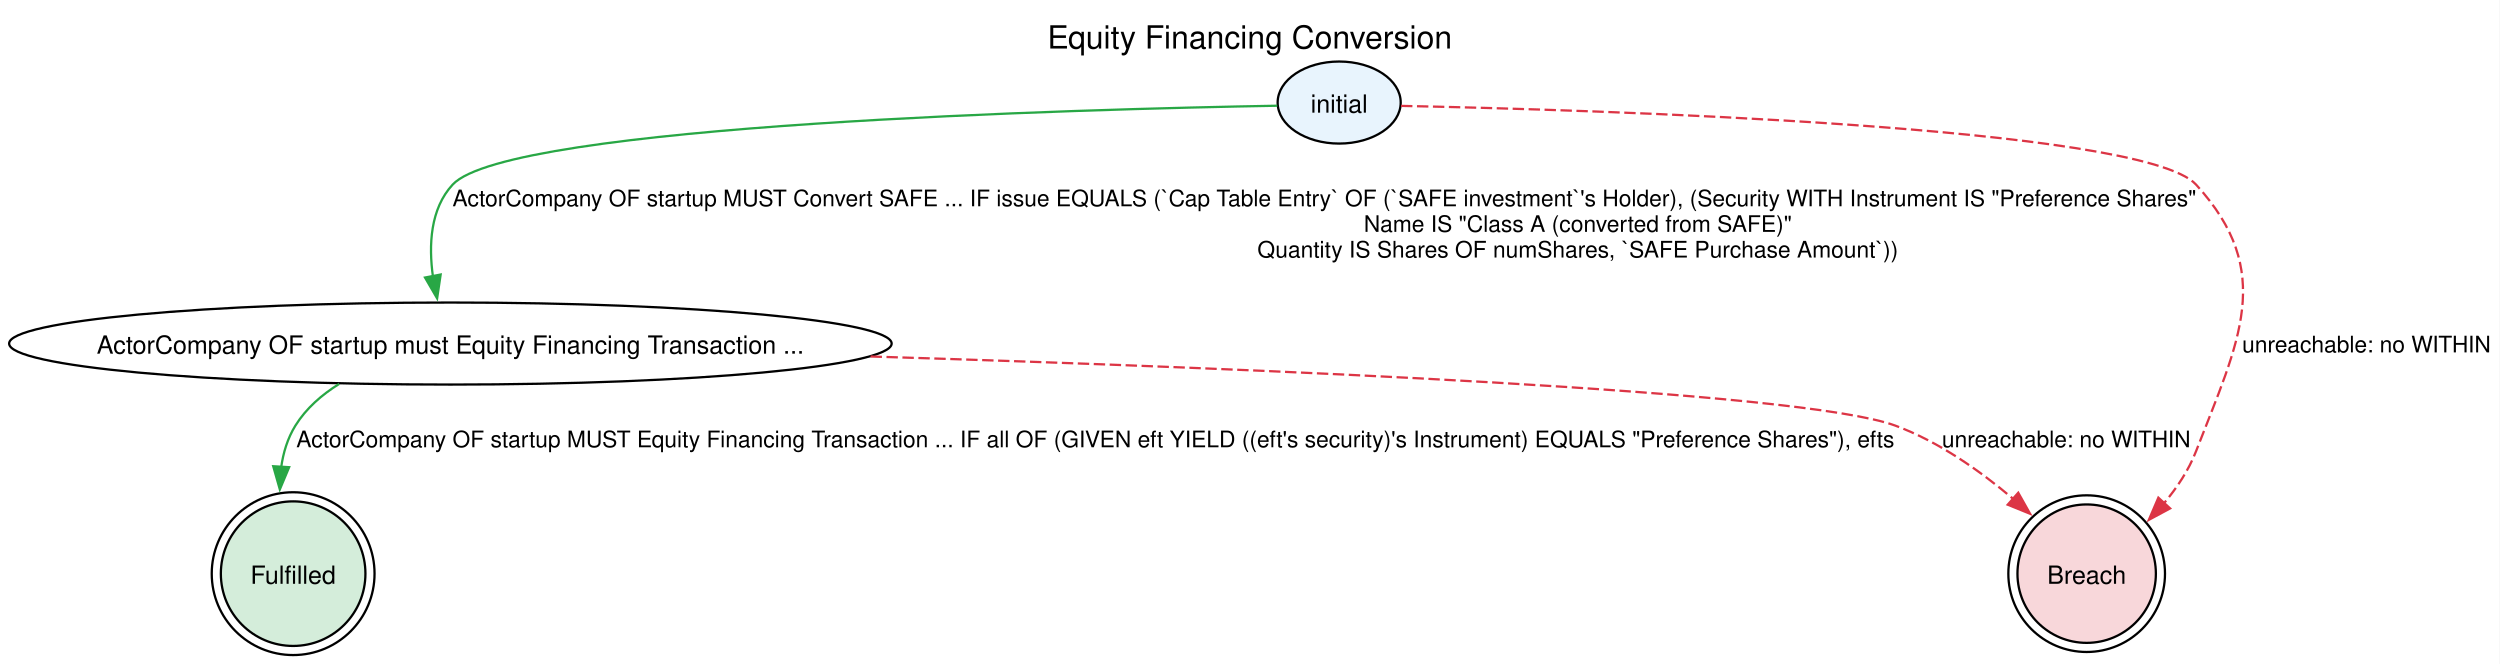
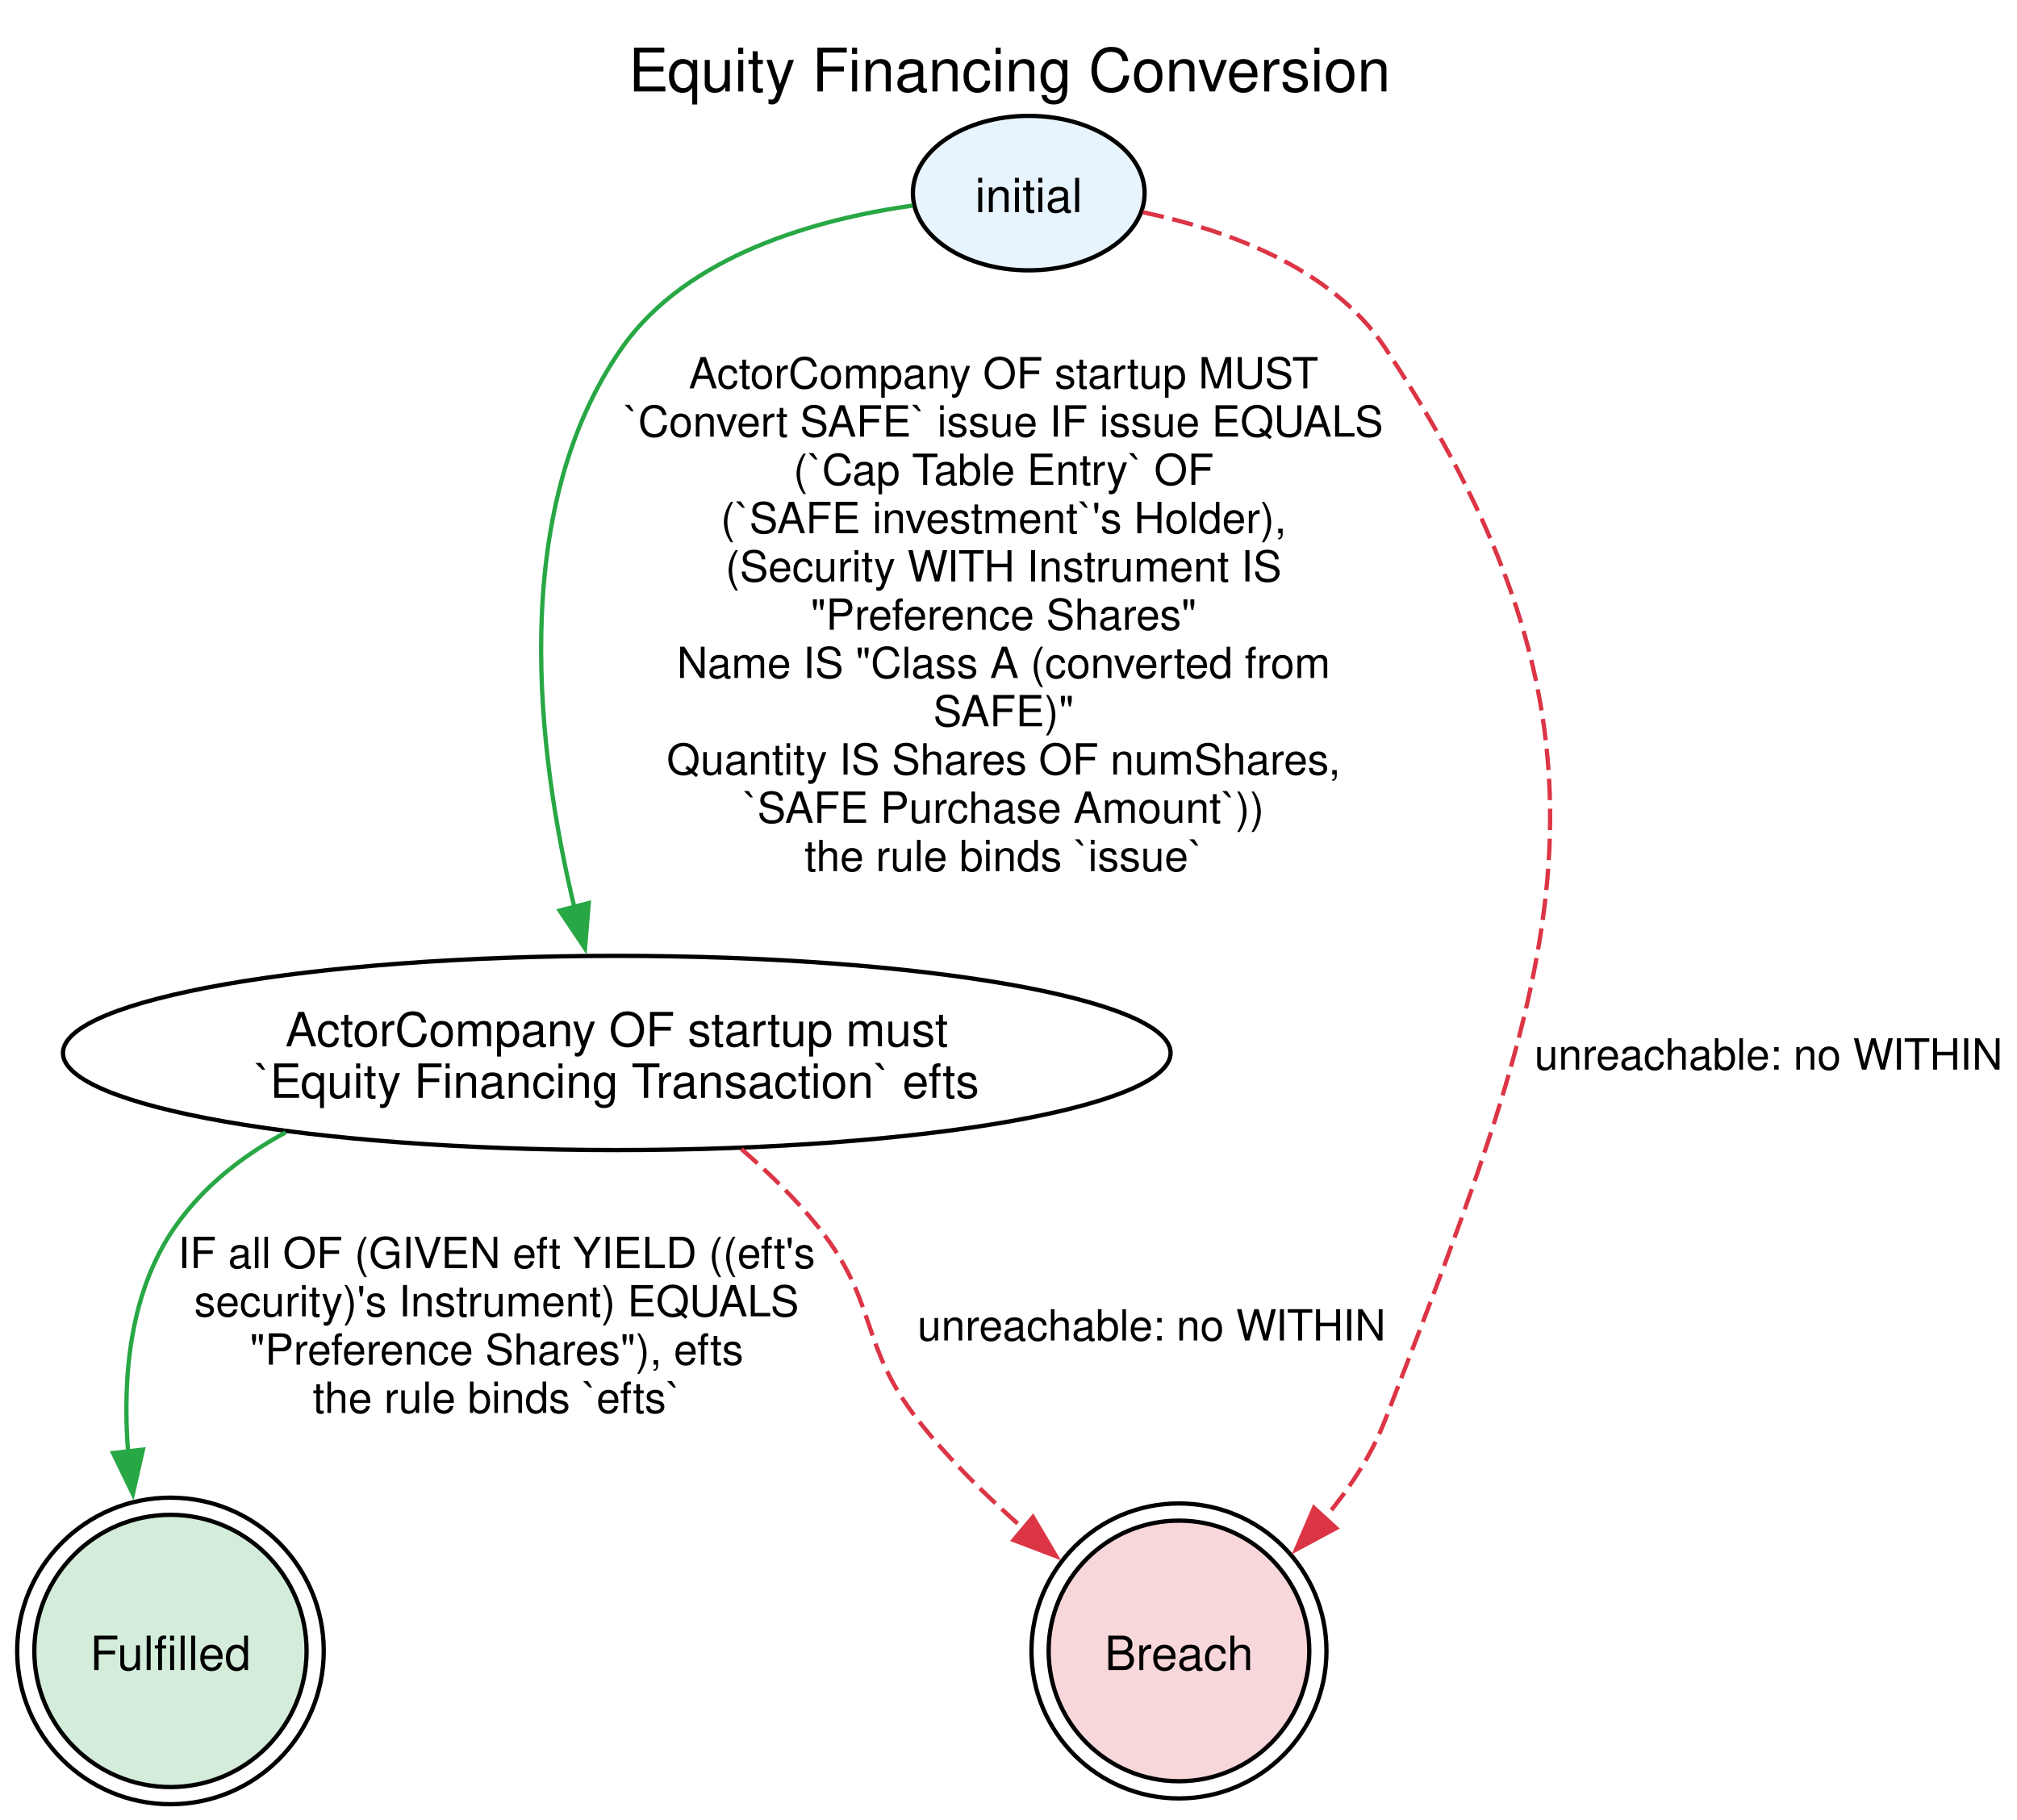
- <svg xmlns="http://www.w3.org/2000/svg" width="1097pt" height="291pt" viewBox="0.00 0.00 1097.00 291.00">
-   <g id="graph0" class="graph" transform="scale(1 1) rotate(0) translate(4 287.44)">
-     <polygon fill="white" stroke="none" points="-4,4 -4,-287.44 1092.78,-287.44 1092.78,4 -4,4" />
-     <text xml:space="preserve" text-anchor="middle" x="544.39" y="-266.14" font-family="Helvetica,sans-Serif" font-size="14.00">Equity Financing Conversion</text>
+ <svg xmlns="http://www.w3.org/2000/svg" width="470pt" height="424pt" viewBox="0.00 0.00 470.00 424.00">
+   <g id="graph0" class="graph" transform="scale(1 1) rotate(0) translate(4 420.45)">
+     <polygon fill="white" stroke="none" points="-4,4 -4,-420.45 466.49,-420.45 466.49,4 -4,4" />
+     <text xml:space="preserve" text-anchor="middle" x="231.25" y="-399.15" font-family="Helvetica,sans-Serif" font-size="14.00">Equity Financing Conversion</text>
    <g id="node1" class="node">
-       <ellipse fill="#e8f4fd" stroke="black" cx="583.63" cy="-242.44" rx="27" ry="18" />
-       <text xml:space="preserve" text-anchor="middle" x="583.63" y="-237.99" font-family="Helvetica,sans-Serif" font-size="11.00">initial</text>
+       <ellipse fill="#e8f4fd" stroke="black" cx="235.72" cy="-375.45" rx="27" ry="18" />
+       <text xml:space="preserve" text-anchor="middle" x="235.72" y="-371" font-family="Helvetica,sans-Serif" font-size="11.00">initial</text>
    </g>
    <g id="node2" class="node">
-       <ellipse fill="#ffffff" stroke="black" cx="193.63" cy="-136.69" rx="193.63" ry="18" />
-       <text xml:space="preserve" text-anchor="middle" x="193.63" y="-132.24" font-family="Helvetica,sans-Serif" font-size="11.00">ActorCompany OF startup must Equity Financing Transaction ...</text>
+       <ellipse fill="#ffffff" stroke="black" cx="139.72" cy="-175.07" rx="129.05" ry="22.63" />
+       <text xml:space="preserve" text-anchor="middle" x="139.72" y="-176.62" font-family="Helvetica,sans-Serif" font-size="11.00">ActorCompany OF startup must</text>
+       <text xml:space="preserve" text-anchor="middle" x="139.72" y="-164.62" font-family="Helvetica,sans-Serif" font-size="11.00">`Equity Financing Transaction` efts</text>
    </g>
    <g id="edge1" class="edge">
-       <path fill="none" stroke="#28a745" d="M556.47,-241.05C472.17,-239.56 219.18,-232.91 194.63,-206.44 184.8,-195.84 184.05,-179.89 185.98,-166.02" />
-       <polygon fill="#28a745" stroke="#28a745" points="189.36,-166.98 187.81,-156.5 182.49,-165.66 189.36,-166.98" />
-       <text xml:space="preserve" text-anchor="middle" x="577.13" y="-196.94" font-family="Helvetica,sans-Serif" font-size="10.00">ActorCompany OF startup MUST Convert SAFE ... IF issue EQUALS (`Cap Table Entry` OF (`SAFE investment`'s Holder), (Security WITH Instrument IS "Preference Shares"</text>
-       <text xml:space="preserve" text-anchor="middle" x="577.13" y="-185.69" font-family="Helvetica,sans-Serif" font-size="10.00">                                                                                Name IS "Class A (converted from SAFE)"</text>
-       <text xml:space="preserve" text-anchor="middle" x="577.13" y="-174.44" font-family="Helvetica,sans-Serif" font-size="10.00">                                                                                Quantity IS Shares OF numShares, `SAFE Purchase Amount`))</text>
+       <path fill="none" stroke="#28a745" d="M208.66,-372.55C186.42,-369.4 156.19,-361.11 140.97,-339.45 114.05,-301.12 121.34,-244.26 129.91,-208.72" />
+       <polygon fill="#28a745" stroke="#28a745" points="133.19,-210.01 132.31,-199.45 126.41,-208.25 133.19,-210.01" />
+       <text xml:space="preserve" text-anchor="middle" x="229.85" y="-329.95" font-family="Helvetica,sans-Serif" font-size="10.00">ActorCompany OF startup MUST</text>
+       <text xml:space="preserve" text-anchor="middle" x="229.85" y="-318.7" font-family="Helvetica,sans-Serif" font-size="10.00">`Convert SAFE` issue IF issue EQUALS</text>
+       <text xml:space="preserve" text-anchor="middle" x="229.85" y="-307.45" font-family="Helvetica,sans-Serif" font-size="10.00">(`Cap Table Entry` OF</text>
+       <text xml:space="preserve" text-anchor="middle" x="229.85" y="-296.2" font-family="Helvetica,sans-Serif" font-size="10.00">(`SAFE investment`'s Holder),</text>
+       <text xml:space="preserve" text-anchor="middle" x="229.85" y="-284.95" font-family="Helvetica,sans-Serif" font-size="10.00">(Security WITH Instrument IS</text>
+       <text xml:space="preserve" text-anchor="middle" x="229.85" y="-273.7" font-family="Helvetica,sans-Serif" font-size="10.00">"Preference Shares"</text>
+       <text xml:space="preserve" text-anchor="middle" x="229.85" y="-262.45" font-family="Helvetica,sans-Serif" font-size="10.00">Name IS "Class A (converted from</text>
+       <text xml:space="preserve" text-anchor="middle" x="229.85" y="-251.2" font-family="Helvetica,sans-Serif" font-size="10.00">SAFE)"</text>
+       <text xml:space="preserve" text-anchor="middle" x="229.85" y="-239.95" font-family="Helvetica,sans-Serif" font-size="10.00">Quantity IS Shares OF numShares,</text>
+       <text xml:space="preserve" text-anchor="middle" x="229.85" y="-228.7" font-family="Helvetica,sans-Serif" font-size="10.00">`SAFE Purchase Amount`))</text>
+       <text xml:space="preserve" text-anchor="middle" x="229.85" y="-217.45" font-family="Helvetica,sans-Serif" font-size="10.00">the rule binds `issue`</text>
    </g>
    <g id="node4" class="node">
-       <ellipse fill="#f8d7da" stroke="black" cx="911.63" cy="-35.72" rx="30.37" ry="30.37" />
-       <ellipse fill="none" stroke="black" cx="911.63" cy="-35.72" rx="34.37" ry="34.37" />
-       <text xml:space="preserve" text-anchor="middle" x="911.63" y="-31.27" font-family="Helvetica,sans-Serif" font-size="11.00">Breach</text>
+       <ellipse fill="#f8d7da" stroke="black" cx="270.72" cy="-35.72" rx="30.37" ry="30.37" />
+       <ellipse fill="none" stroke="black" cx="270.72" cy="-35.72" rx="34.37" ry="34.37" />
+       <text xml:space="preserve" text-anchor="middle" x="270.72" y="-31.27" font-family="Helvetica,sans-Serif" font-size="11.00">Breach</text>
    </g>
    <g id="edge2" class="edge">
-       <path fill="none" stroke="#dc3545" stroke-dasharray="5,2" d="M610.77,-240.98C693.16,-239.29 936.2,-232.15 959.63,-206.44 994.65,-168.01 978.4,-137.94 959.63,-89.44 956.43,-81.16 951.25,-73.38 945.46,-66.48" />
-       <polygon fill="#dc3545" stroke="#dc3545" points="948.25,-64.35 938.92,-59.34 943.09,-69.07 948.25,-64.35" />
-       <text xml:space="preserve" text-anchor="middle" x="1034.41" y="-132.82" font-family="Helvetica,sans-Serif" font-size="10.00">unreachable: no WITHIN</text>
+       <path fill="none" stroke="#dc3545" stroke-dasharray="5,2" d="M262.33,-370.98C281.56,-366.94 306.27,-358.21 318.72,-339.45 380.16,-246.86 358.83,-193.06 318.72,-89.44 315.52,-81.16 310.34,-73.38 304.55,-66.48" />
+       <polygon fill="#dc3545" stroke="#dc3545" points="307.34,-64.35 298.01,-59.34 302.18,-69.07 307.34,-64.35" />
+       <text xml:space="preserve" text-anchor="middle" x="408.12" y="-171.19" font-family="Helvetica,sans-Serif" font-size="10.00">unreachable: no WITHIN</text>
    </g>
    <g id="node3" class="node">
-       <ellipse fill="#d4edda" stroke="black" cx="124.63" cy="-35.72" rx="31.72" ry="31.72" />
-       <ellipse fill="none" stroke="black" cx="124.63" cy="-35.72" rx="35.72" ry="35.72" />
-       <text xml:space="preserve" text-anchor="middle" x="124.63" y="-31.27" font-family="Helvetica,sans-Serif" font-size="11.00">Fulfilled</text>
+       <ellipse fill="#d4edda" stroke="black" cx="35.72" cy="-35.72" rx="31.72" ry="31.72" />
+       <ellipse fill="none" stroke="black" cx="35.72" cy="-35.72" rx="35.72" ry="35.72" />
+       <text xml:space="preserve" text-anchor="middle" x="35.72" y="-31.27" font-family="Helvetica,sans-Serif" font-size="11.00">Fulfilled</text>
    </g>
    <g id="edge3" class="edge">
-       <path fill="none" stroke="#28a745" d="M144.84,-118.99C137.22,-114.25 130.32,-108.25 125.63,-100.69 122.18,-95.13 120.26,-88.74 119.36,-82.19" />
-       <polygon fill="#28a745" stroke="#28a745" points="122.88,-82.44 118.79,-72.67 115.89,-82.86 122.88,-82.44" />
-       <text xml:space="preserve" text-anchor="middle" x="476.63" y="-91.19" font-family="Helvetica,sans-Serif" font-size="10.00">ActorCompany OF startup MUST Equity Financing Transaction ... IF all OF (GIVEN eft YIELD ((eft's security)'s Instrument) EQUALS "Preference Shares"), efts</text>
+       <path fill="none" stroke="#28a745" d="M62.57,-156.56C52.42,-151.08 43.28,-143.88 36.72,-134.44 26.32,-119.46 24.48,-99.84 25.84,-82.11" />
+       <polygon fill="#28a745" stroke="#28a745" points="29.3,-82.64 26.96,-72.31 22.35,-81.84 29.3,-82.64" />
+       <text xml:space="preserve" text-anchor="middle" x="111.72" y="-124.94" font-family="Helvetica,sans-Serif" font-size="10.00">IF all OF (GIVEN eft YIELD ((eft's</text>
+       <text xml:space="preserve" text-anchor="middle" x="111.72" y="-113.69" font-family="Helvetica,sans-Serif" font-size="10.00">security)'s Instrument) EQUALS</text>
+       <text xml:space="preserve" text-anchor="middle" x="111.72" y="-102.44" font-family="Helvetica,sans-Serif" font-size="10.00">"Preference Shares"), efts</text>
+       <text xml:space="preserve" text-anchor="middle" x="111.72" y="-91.19" font-family="Helvetica,sans-Serif" font-size="10.00">the rule binds `efts`</text>
    </g>
    <g id="edge4" class="edge">
-       <path fill="none" stroke="#dc3545" stroke-dasharray="5,2" d="M377.99,-131.01C550.05,-125.75 786.35,-115.9 827.63,-100.69 846.58,-93.71 864.77,-80.9 879.35,-68.56" />
-       <polygon fill="#dc3545" stroke="#dc3545" points="881.61,-71.23 886.8,-62 876.98,-65.98 881.61,-71.23" />
-       <text xml:space="preserve" text-anchor="middle" x="902.68" y="-91.19" font-family="Helvetica,sans-Serif" font-size="10.00">unreachable: no WITHIN</text>
+       <path fill="none" stroke="#dc3545" stroke-dasharray="5,2" d="M168.76,-152.67C175.14,-147.17 181.53,-140.95 186.72,-134.44 200.76,-116.85 196.05,-107.14 209.97,-89.44 217.09,-80.39 225.93,-71.69 234.65,-64.07" />
+       <polygon fill="#dc3545" stroke="#dc3545" points="236.69,-66.92 242.09,-57.8 232.19,-61.56 236.69,-66.92" />
+       <text xml:space="preserve" text-anchor="middle" x="264.35" y="-108.07" font-family="Helvetica,sans-Serif" font-size="10.00">unreachable: no WITHIN</text>
    </g>
  </g>
</svg>
